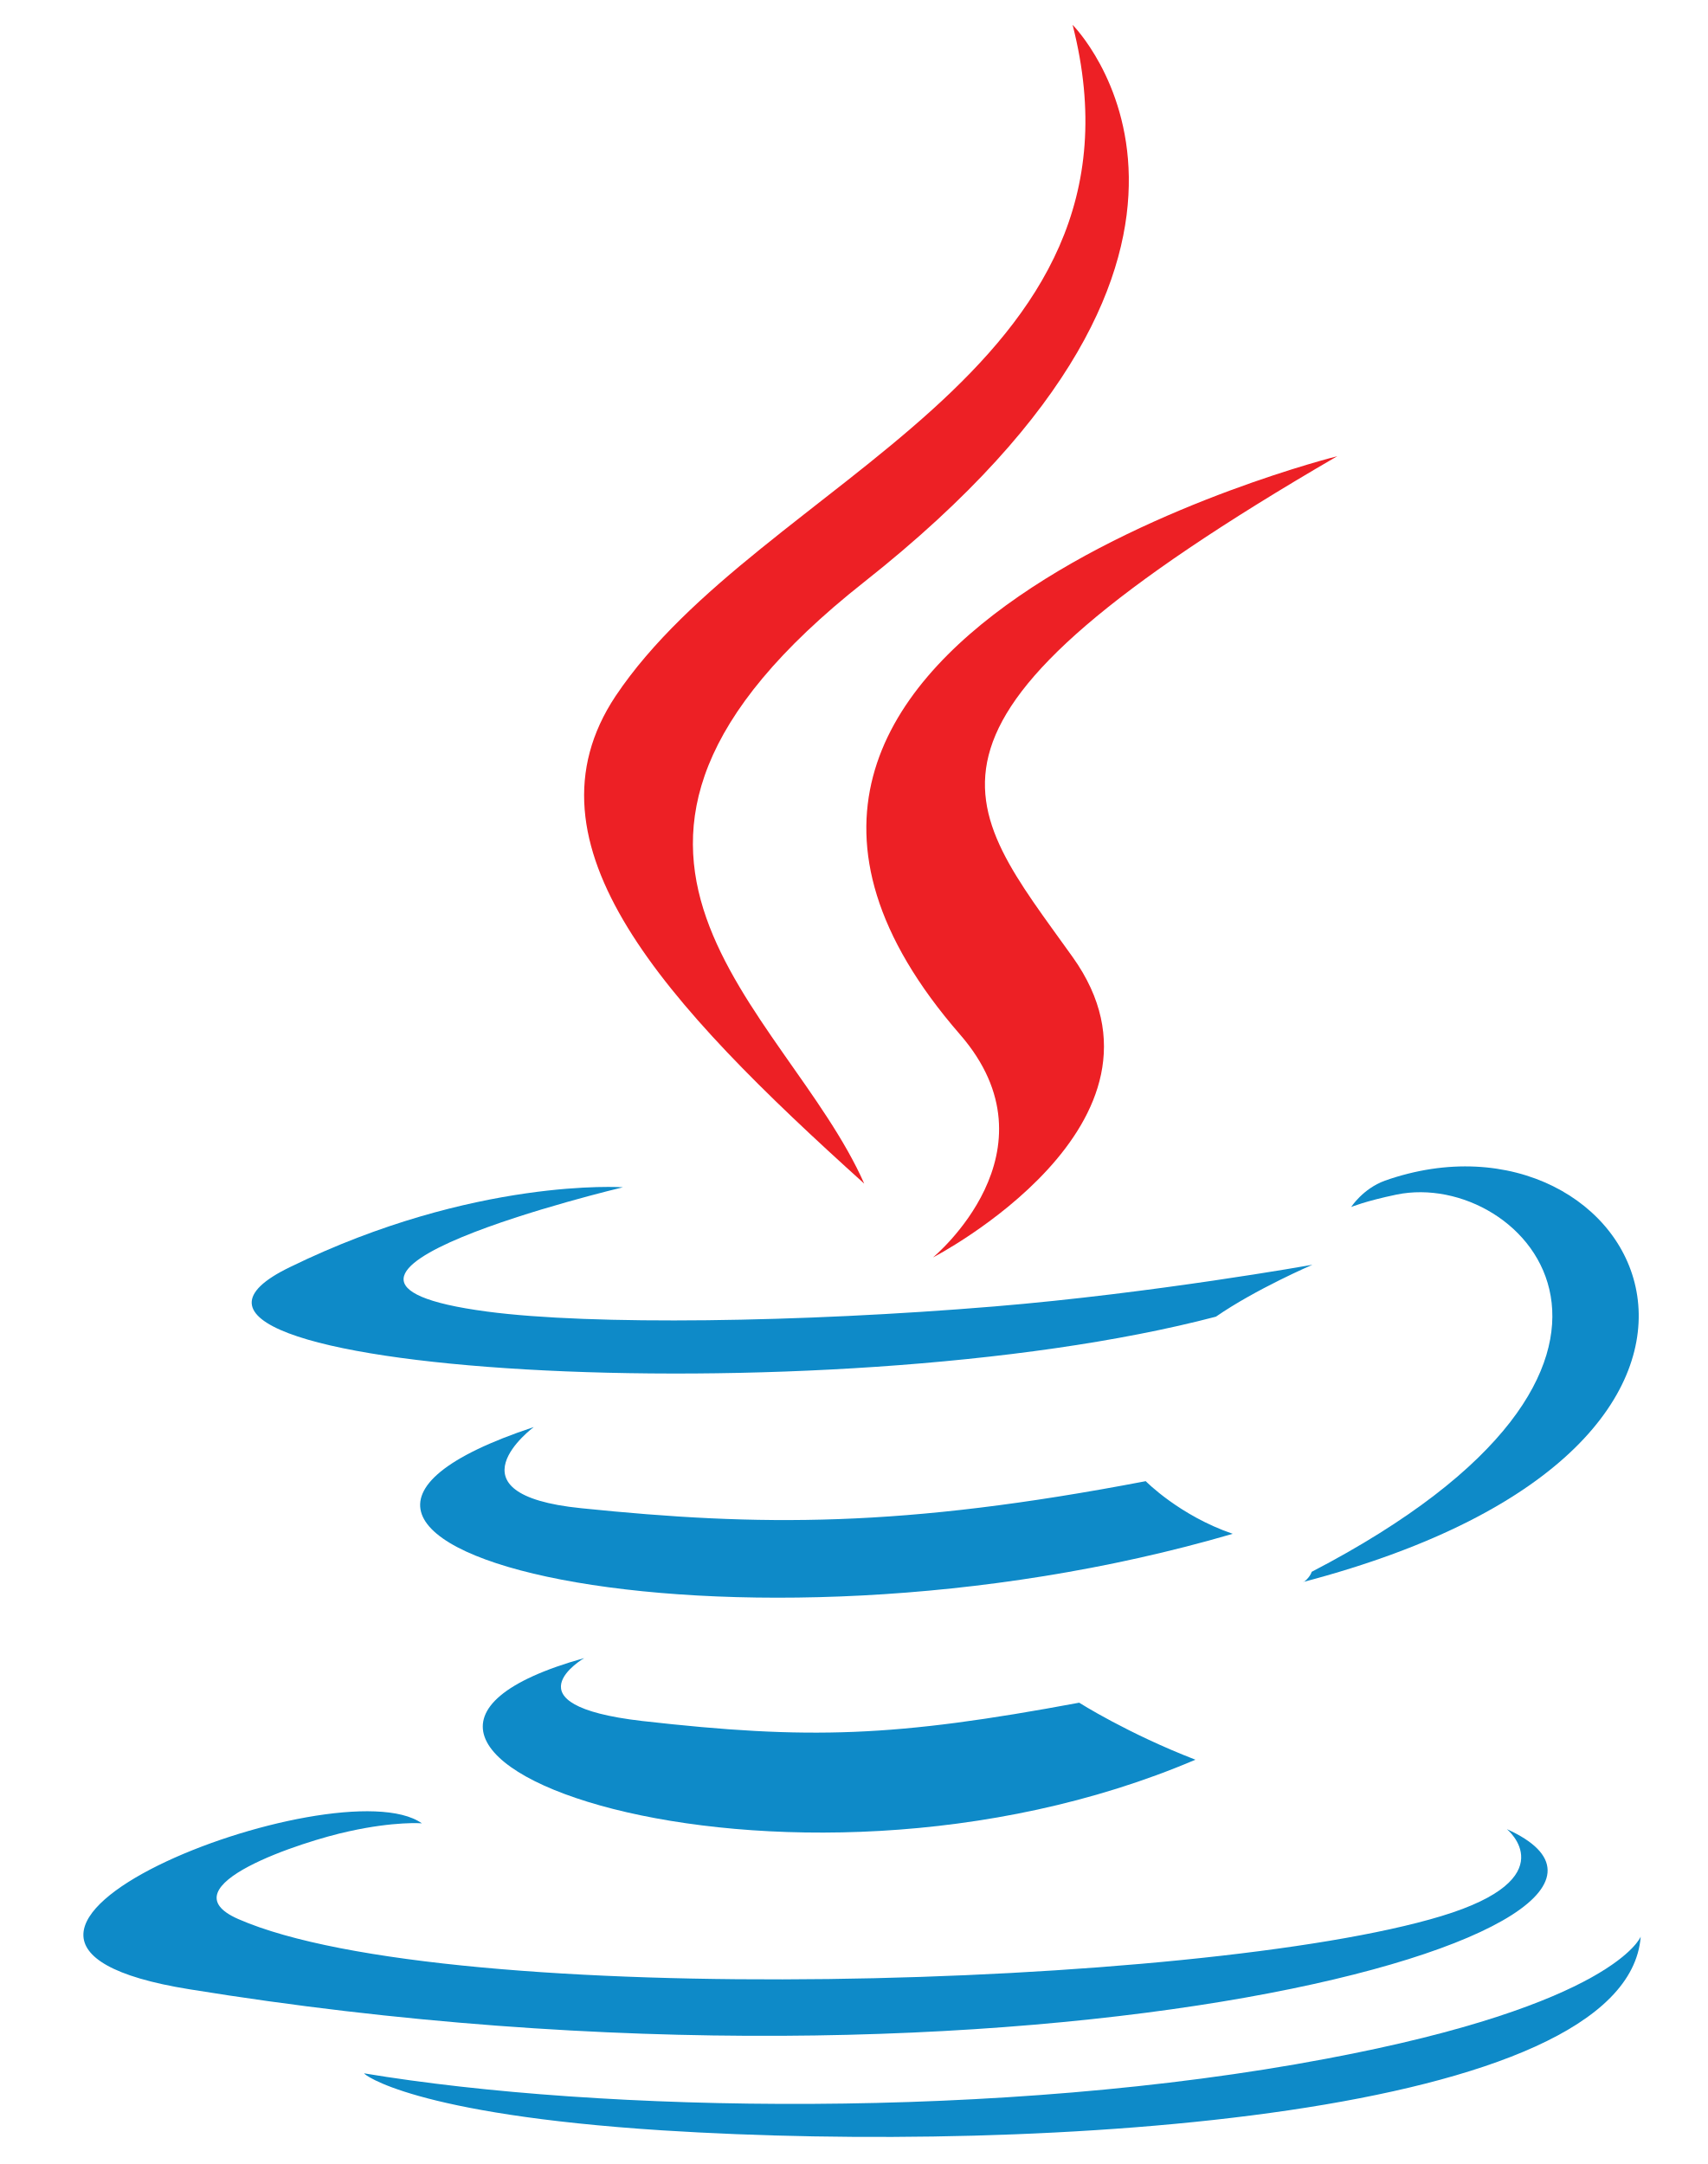
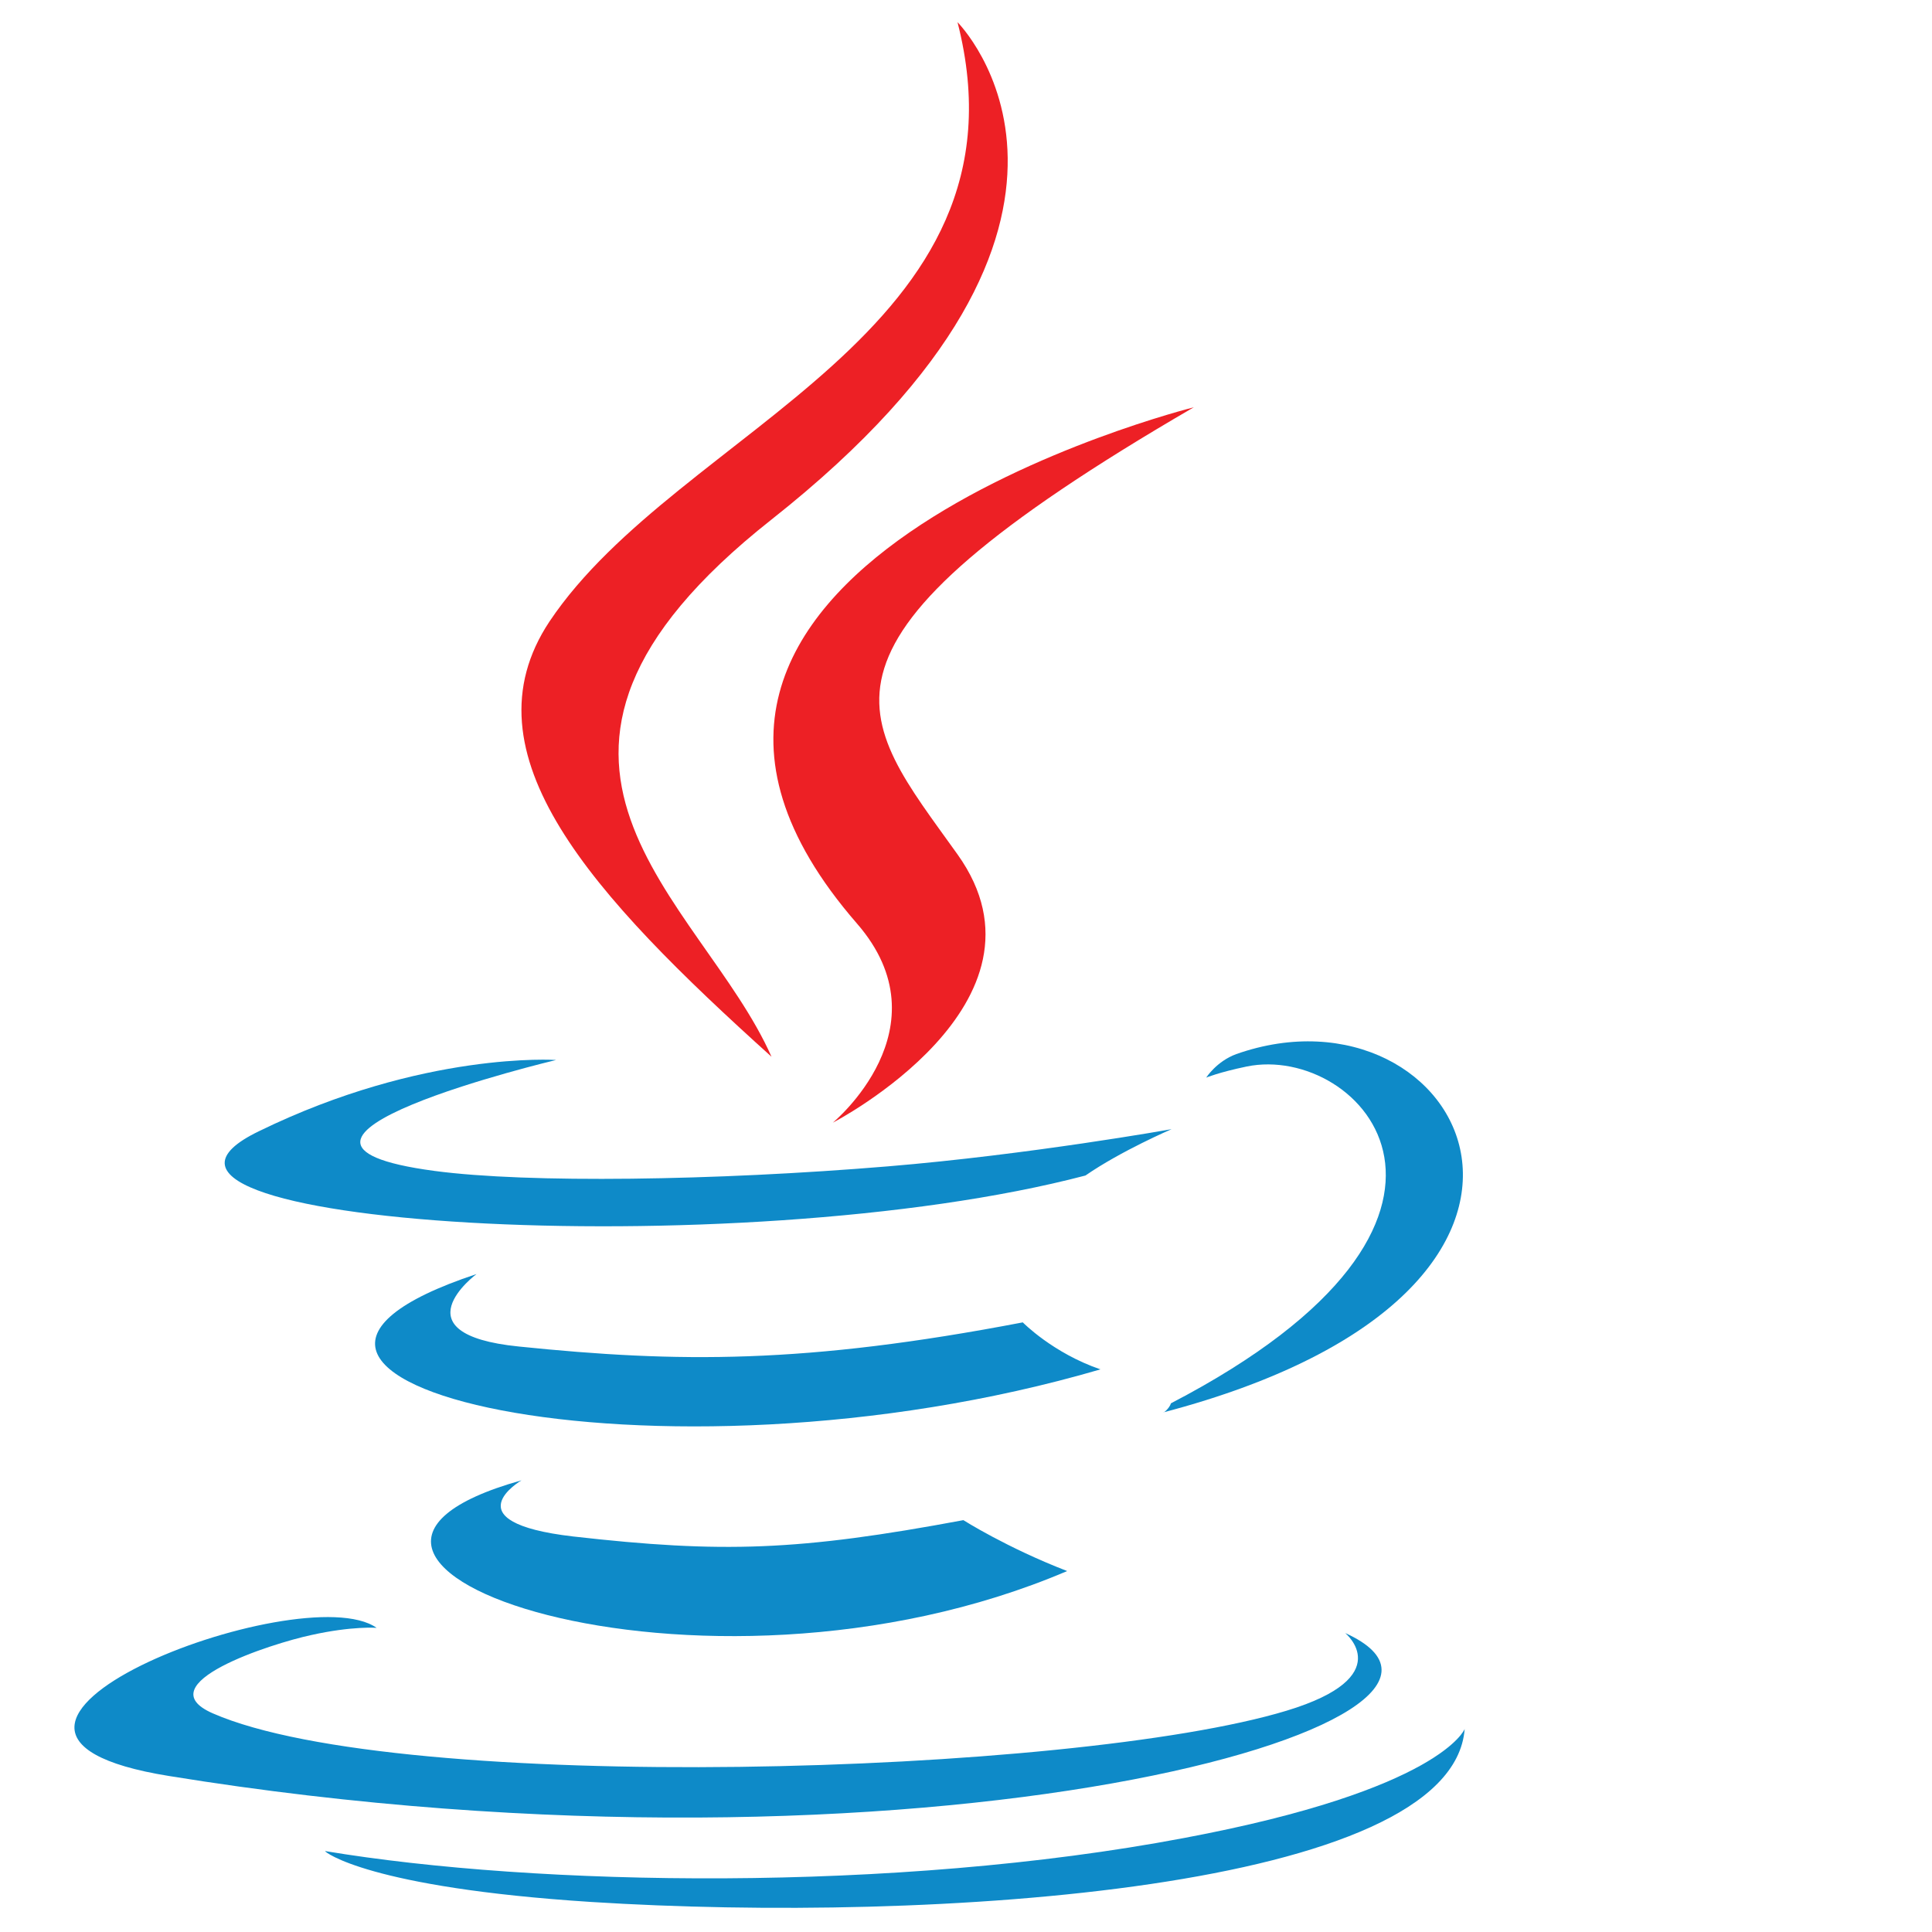
- <svg xmlns="http://www.w3.org/2000/svg" version="1.1" id="Layer_1" x="0px" y="0px" viewBox="0 0 233.5 296" style="enable-background:new 0 0 233.5 296;" xml:space="preserve">
+ <svg xmlns="http://www.w3.org/2000/svg" version="1.1" id="Layer_1" x="0px" y="0px" viewBox="0 0 296 296" style="enable-background:new 0 0 296 296;" xml:space="preserve">
  <style type="text/css">
	.st0{fill:#0E8AC8;}
	.st1{fill:#ED2025;}
</style>
  <path class="st0" d="M79.9,226.8c0,0-11,6.4,7.9,8.6c22.9,2.6,34.6,2.2,59.8-2.5c0,0,6.6,4.2,15.9,7.8  C107,264.8,35.5,239.2,79.9,226.8" />
  <path class="st0" d="M73,195.2c0,0-12.4,9.2,6.5,11.1c24.4,2.5,43.8,2.7,77.2-3.7c0,0,4.6,4.7,11.9,7.2  C100.2,229.8,24.1,211.4,73,195.2" />
  <path class="st1" d="M131.3,141.5c13.9,16-3.7,30.5-3.7,30.5s35.4-18.3,19.1-41.1c-15.2-21.3-26.8-31.9,36.2-68.5  C182.9,62.4,84,87.1,131.3,141.5" />
  <path class="st0" d="M206.1,250.2c0,0,8.2,6.7-9,11.9C164.4,272,61.2,275,32.6,262.5c-10.3-4.5,9-10.7,15.1-12  c6.3-1.4,10-1.1,10-1.1c-11.5-8.1-74.1,15.9-31.8,22.7C141.1,290.8,236,263.7,206.1,250.2" />
  <path class="st0" d="M85.2,162.4c0,0-52.5,12.5-18.6,17c14.3,1.9,42.9,1.5,69.4-0.7c21.7-1.8,43.5-5.7,43.5-5.7s-7.7,3.3-13.2,7.1  c-53.3,14-156.3,7.5-126.6-6.8C64.9,161,85.2,162.4,85.2,162.4" />
  <path class="st0" d="M179.4,215c54.2-28.2,29.1-55.2,11.6-51.6c-4.3,0.9-6.2,1.7-6.2,1.7s1.6-2.5,4.6-3.6  c34.6-12.2,61.2,35.9-11.2,54.9C178.3,216.5,179.2,215.7,179.4,215" />
  <path class="st1" d="M146.7,3.4c0,0,30,30-28.5,76.2c-46.9,37-10.7,58.1,0,82.3c-27.4-24.7-47.5-46.4-34-66.7  C104.1,65.5,158.9,51.1,146.7,3.4" />
  <path class="st0" d="M90.6,291.4c52,3.3,131.9-1.8,133.8-26.5c0,0-3.6,9.3-43,16.7c-44.4,8.4-99.2,7.4-131.6,2  C49.7,283.7,56.4,289.2,90.6,291.4" />
</svg>
